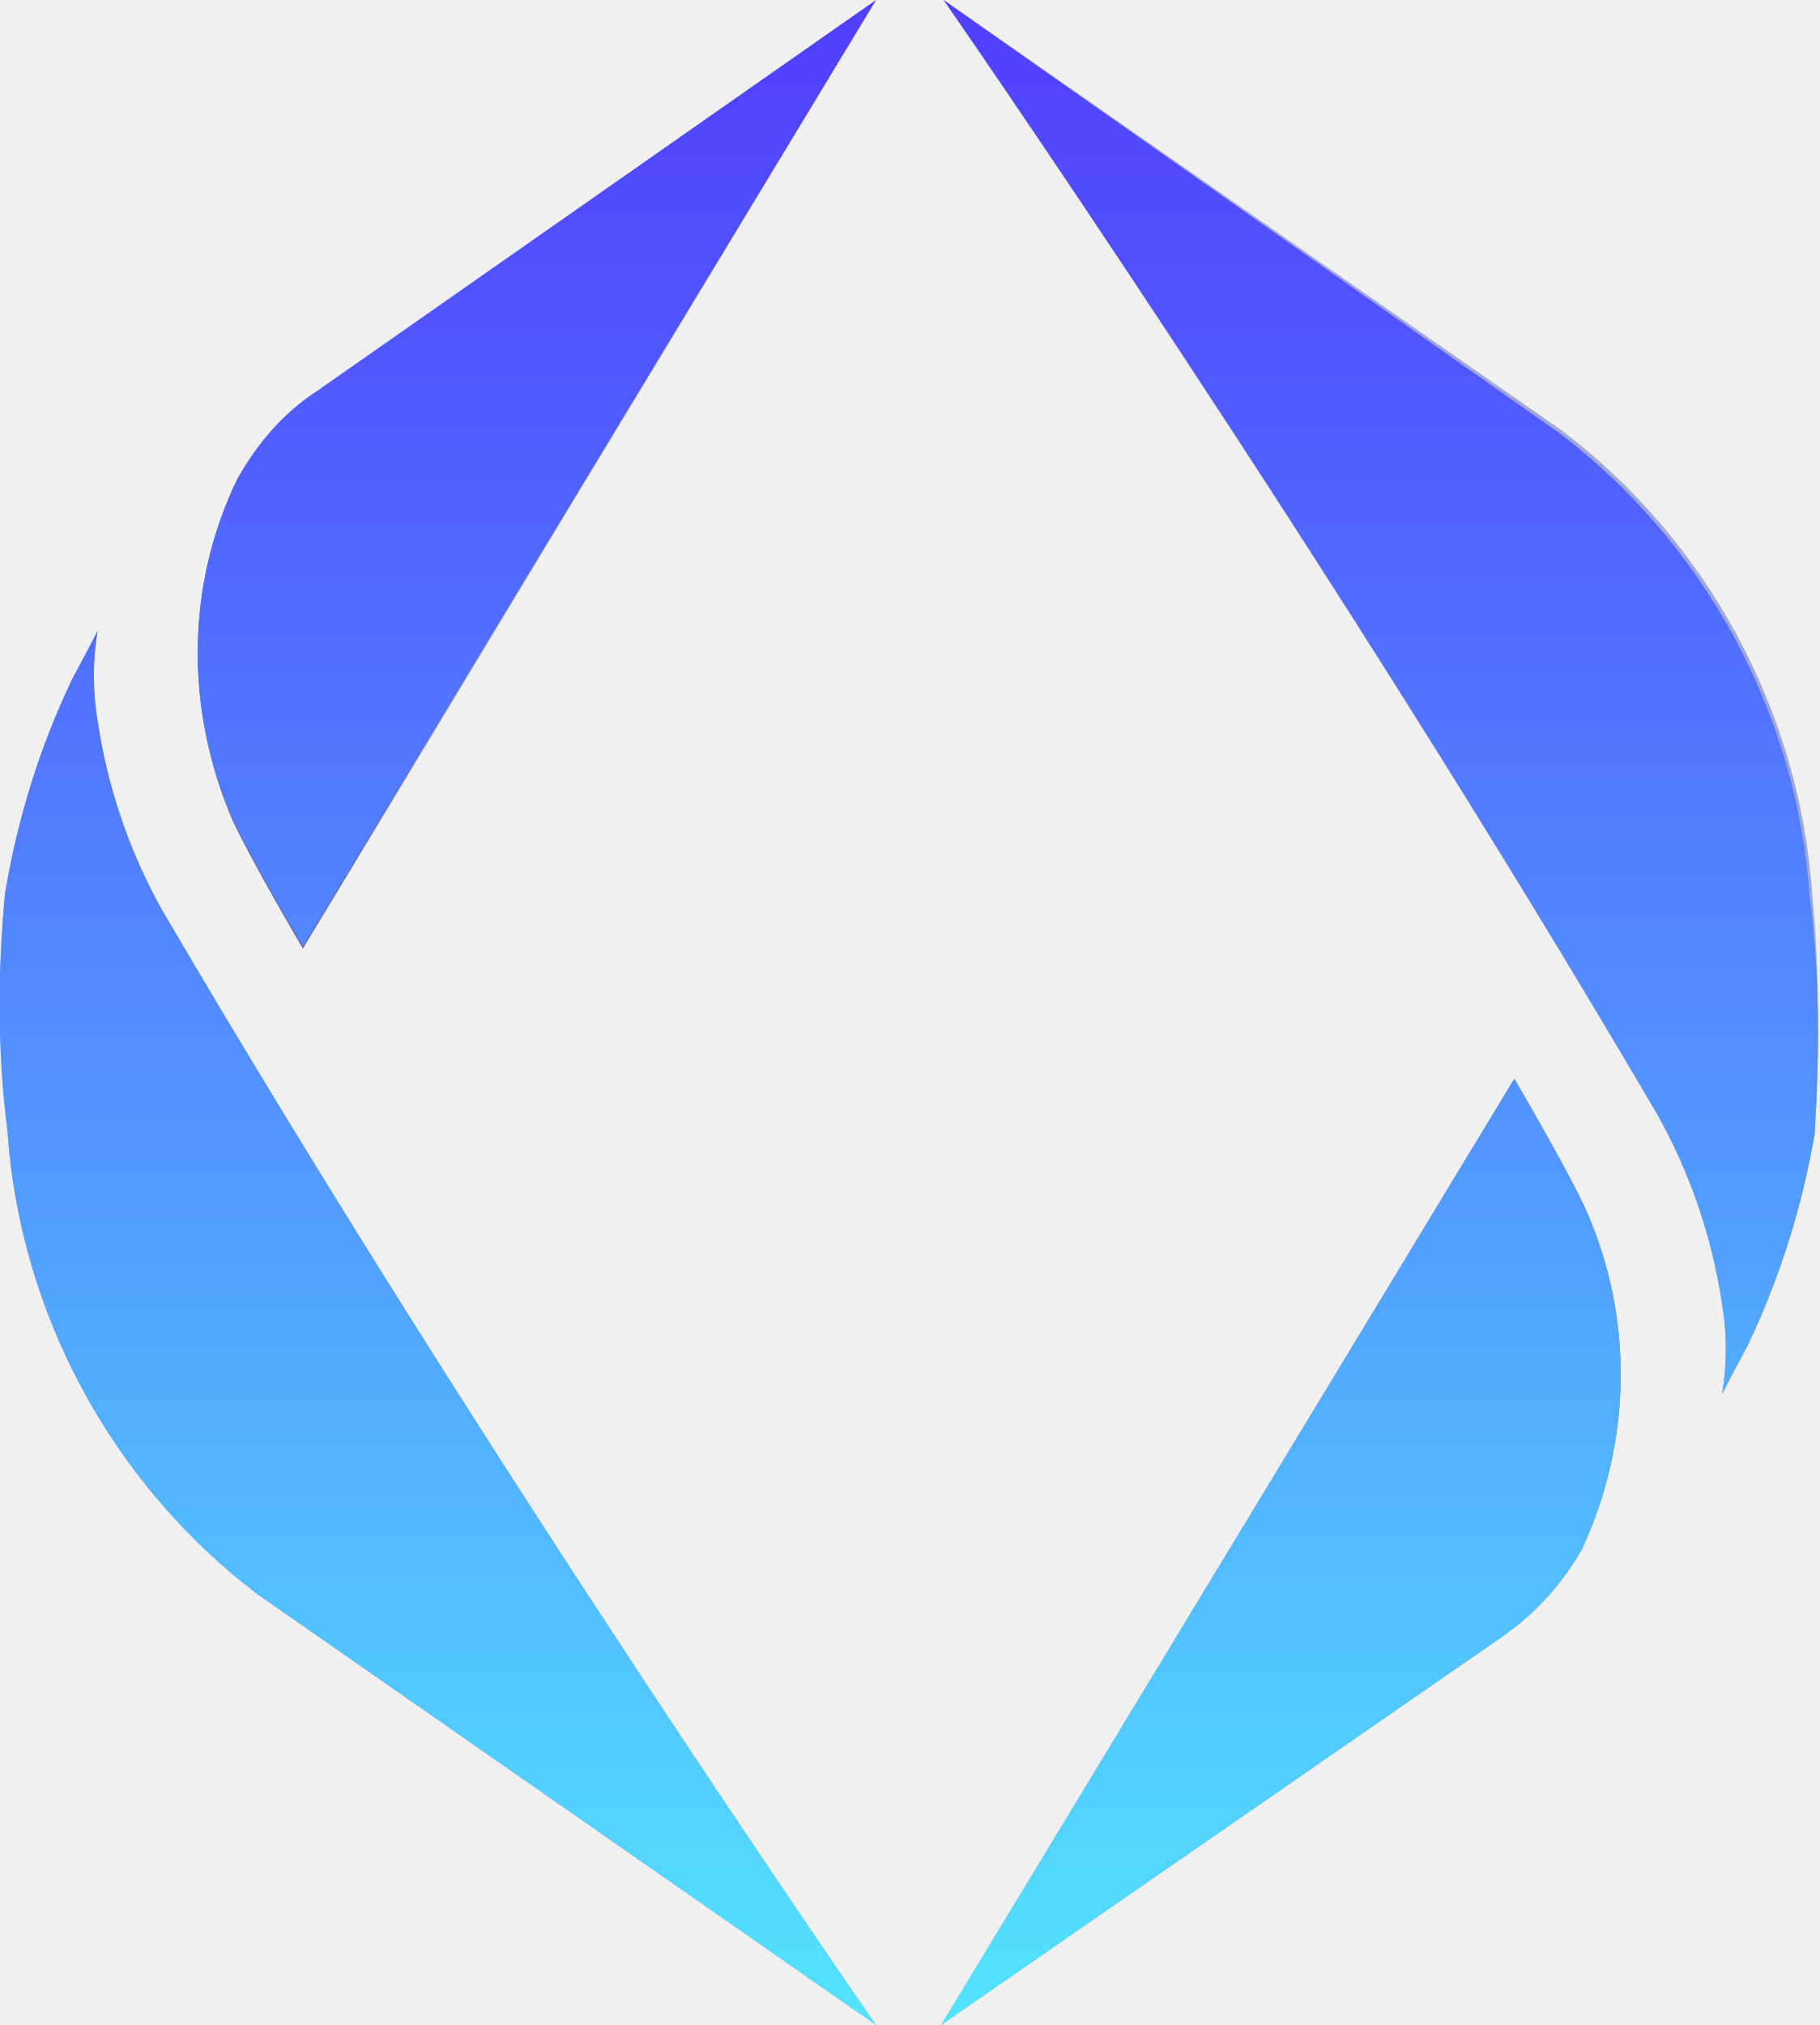
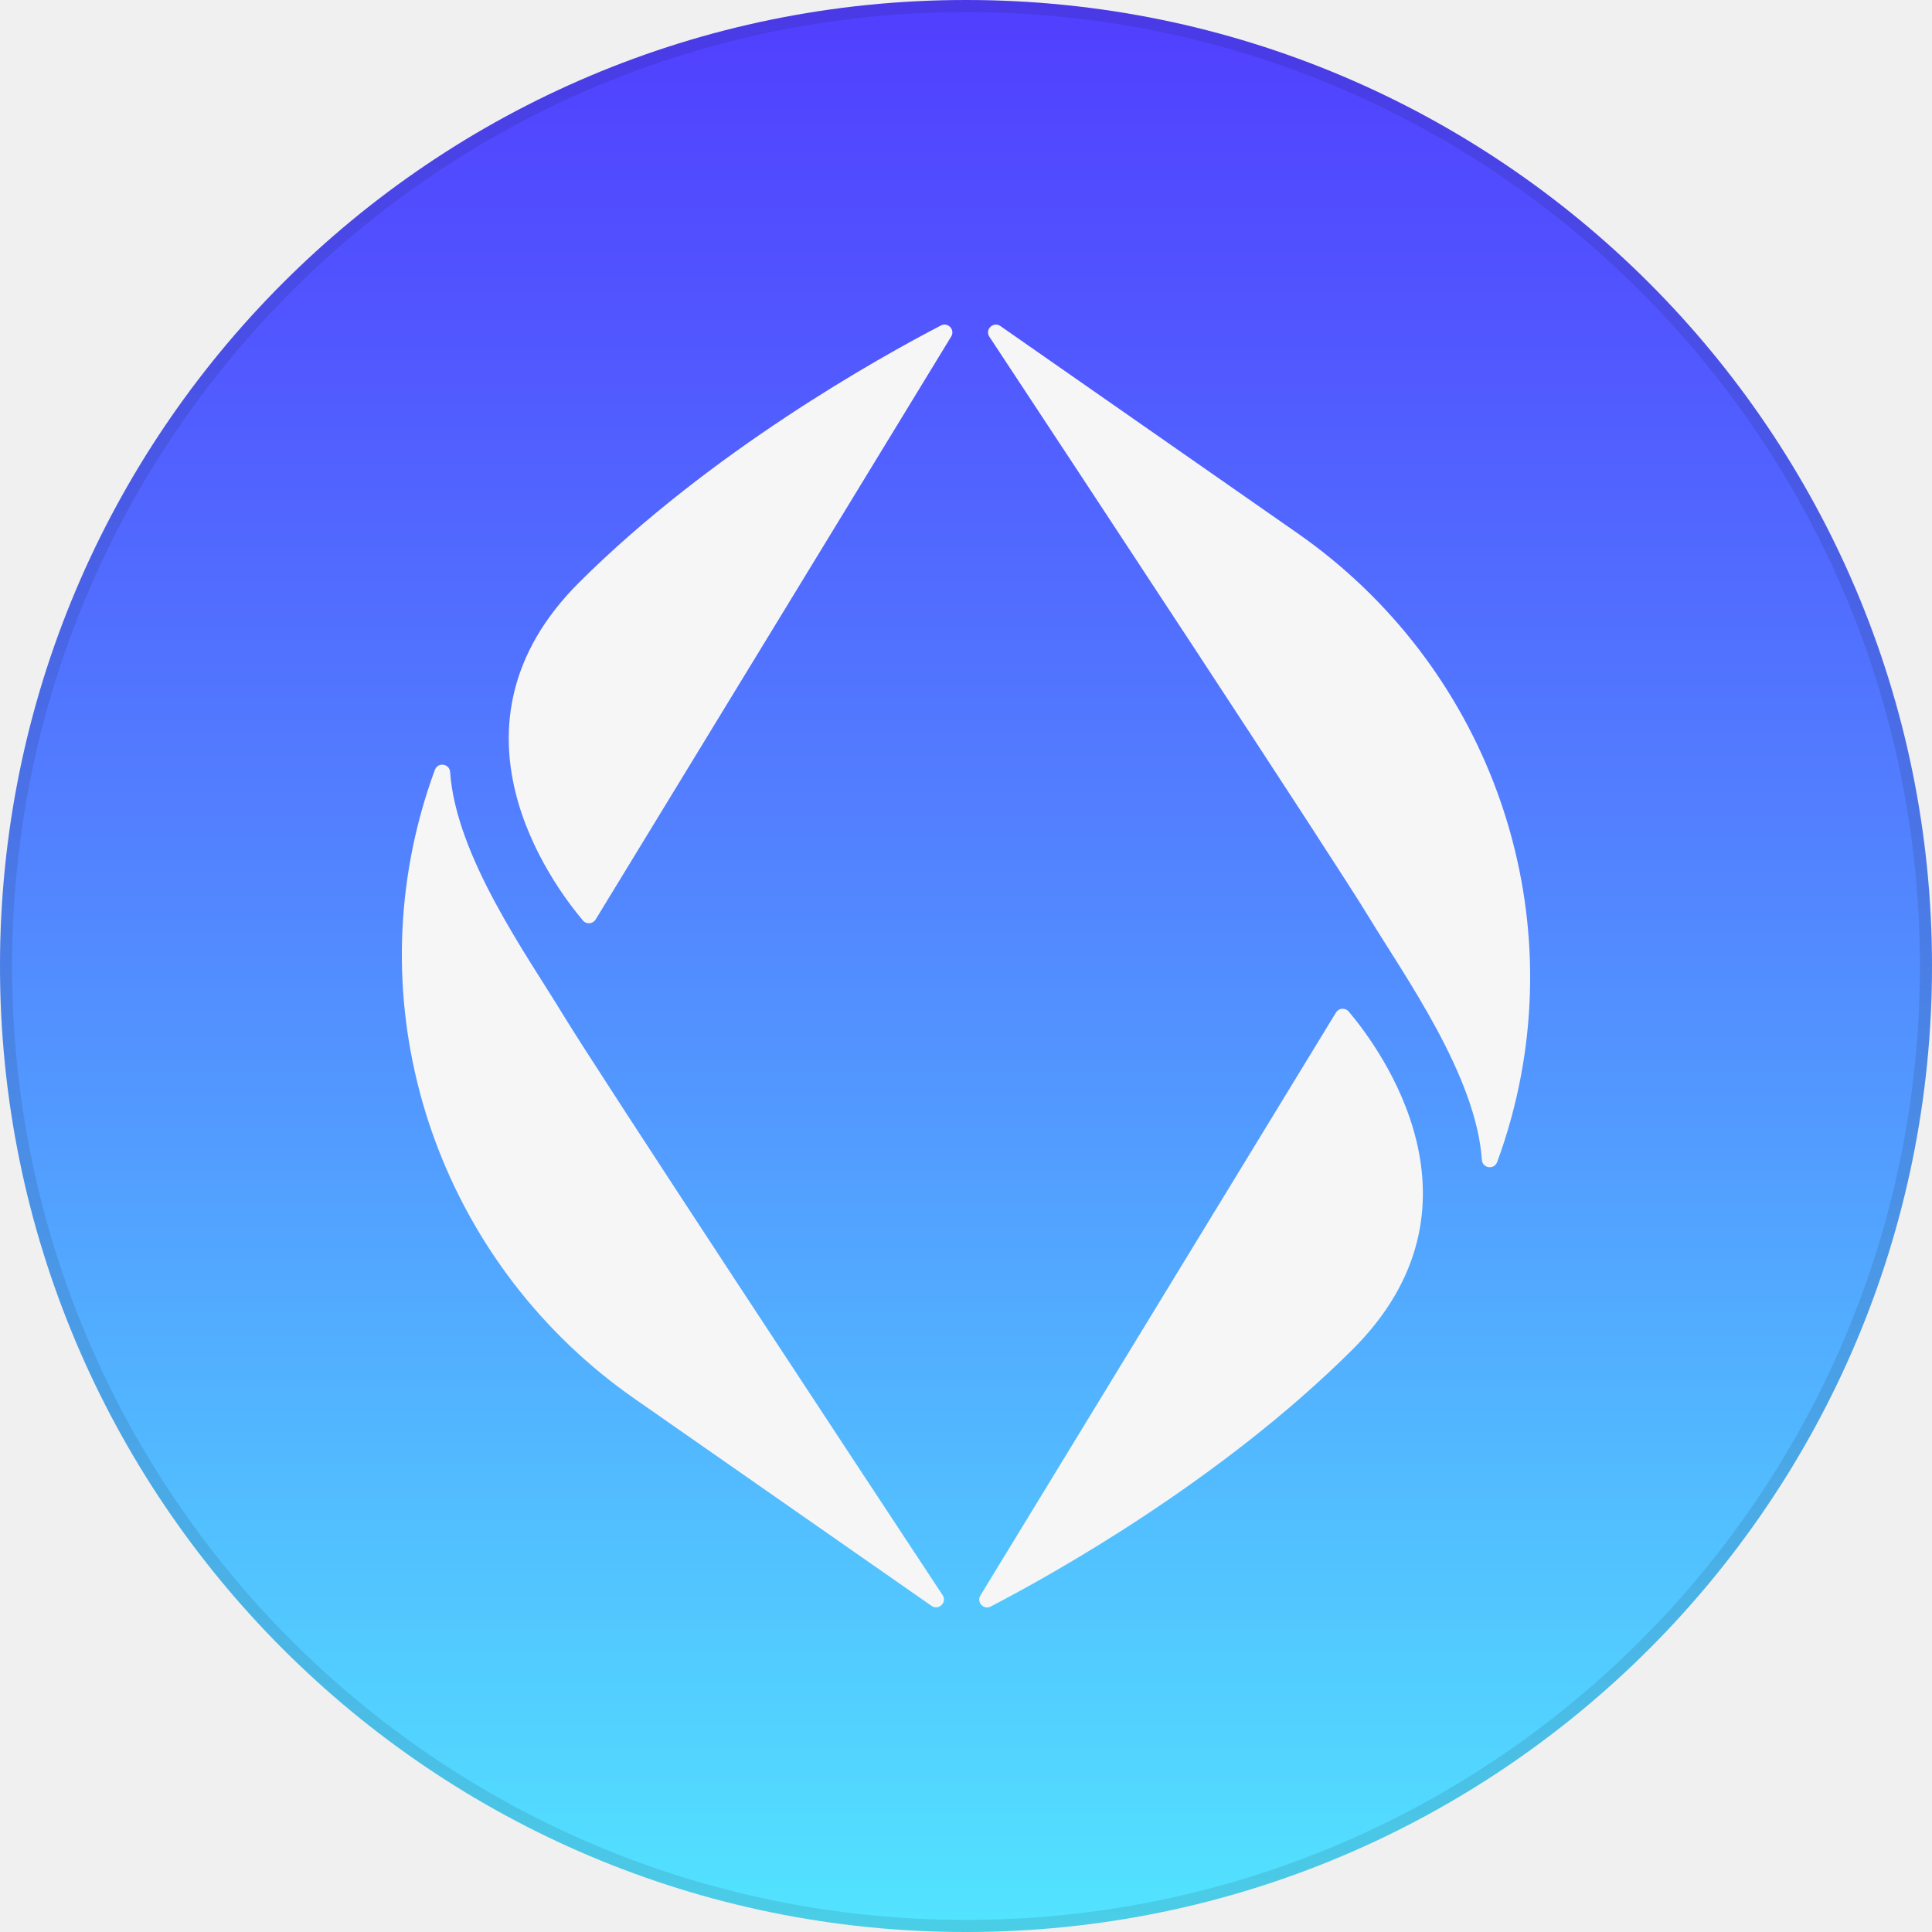
- <svg xmlns="http://www.w3.org/2000/svg" version="1.1" id="Layer_1" x="0px" y="0px" viewBox="0 0 72.7 80.9" style="enable-background:new 0 0 72.7 80.9;" xml:space="preserve">
-   <style type="text/css">
- 	.st0{fill:url(#SVGID_1_);}
- 	.st1{fill:#A0A8D4;}
- 	.st2{fill:url(#SVGID_00000126304071991490873630000002617752381872039852_);}
- 	.st3{fill:url(#SVGID_00000068669604918486981050000001222478685288558482_);}
- </style>
-   <g>
-     <g id="Layer_1_00000049216471798175502890000006318023516466656703_">
-       <linearGradient id="SVGID_1_" gradientUnits="userSpaceOnUse" x1="42.042" y1="762.588" x2="12.66" y2="794.44" gradientTransform="matrix(1 0 0 1 -6 -761.64)">
-         <stop offset="0.58" style="stop-color:#A0A8D4" />
-         <stop offset="0.73" style="stop-color:#8791C7" />
-         <stop offset="0.91" style="stop-color:#6470B4" />
-       </linearGradient>
-       <path class="st0" d="M9.3,32.8c0.8,1.7,2.8,5.1,2.8,5.1L35,0L12.7,15.6c-1.3,0.9-2.4,2.1-3.2,3.5C7.4,23.4,7.4,28.4,9.3,32.8z" />
-       <path class="st1" d="M0.3,45.2c0.5,7.3,4.2,14.1,10,18.5L35,80.9c0,0-15.5-22.3-28.5-44.5c-1.3-2.3-2.2-4.9-2.6-7.6    c-0.2-1.2-0.2-2.4,0-3.6c-0.3,0.6-1,1.9-1,1.9c-1.3,2.7-2.2,5.6-2.7,8.6C-0.1,38.9-0.1,42.1,0.3,45.2z" />
-       <linearGradient id="SVGID_00000041290057621389763610000007807030157455862694_" gradientUnits="userSpaceOnUse" x1="42.659" y1="841.659" x2="72.029" y2="809.829" gradientTransform="matrix(1 0 0 1 -6 -761.64)">
-         <stop offset="0.58" style="stop-color:#A0A8D4" />
-         <stop offset="0.73" style="stop-color:#8791C7" />
-         <stop offset="0.91" style="stop-color:#6470B4" />
-       </linearGradient>
-       <path style="fill:url(#SVGID_00000041290057621389763610000007807030157455862694_);" d="M63.3,48.2c-0.8-1.7-2.8-5.1-2.8-5.1    L37.6,80.9L60,65.4c1.3-0.9,2.4-2.1,3.2-3.5C65.2,57.6,65.3,52.6,63.3,48.2z" />
-       <path class="st1" d="M72.4,35.7c-0.5-7.3-4.2-14.1-10-18.5L37.7,0c0,0,15.5,22.3,28.5,44.5c1.3,2.3,2.2,4.9,2.6,7.6    c0.2,1.2,0.2,2.4,0,3.6c0.3-0.6,1-1.9,1-1.9c1.3-2.7,2.2-5.6,2.7-8.5C72.7,42,72.7,38.9,72.4,35.7z" />
-       <linearGradient id="SVGID_00000083789650806173036420000010692886349605777067_" gradientUnits="userSpaceOnUse" x1="42.323" y1="761.24" x2="42.323" y2="842.84" gradientTransform="matrix(1 0 0 1 -6 -761.64)">
-         <stop offset="0" style="stop-color:#513EFF" />
-         <stop offset="0.18" style="stop-color:#5157FF" />
-         <stop offset="0.57" style="stop-color:#5298FF" />
-         <stop offset="1" style="stop-color:#52E5FF" />
-       </linearGradient>
-       <path style="fill:url(#SVGID_00000083789650806173036420000010692886349605777067_);" d="M9.5,19.1c0.8-1.4,1.8-2.6,3.2-3.5L35,0    L12.1,37.8c0,0-2-3.4-2.8-5.1C7.4,28.4,7.4,23.4,9.5,19.1z M0.3,45.2c0.5,7.3,4.2,14.1,10,18.5L35,80.9c0,0-15.5-22.3-28.5-44.5    c-1.3-2.3-2.2-4.9-2.6-7.6c-0.2-1.2-0.2-2.4,0-3.6c-0.3,0.6-1,1.9-1,1.9c-1.3,2.7-2.2,5.6-2.7,8.6C-0.1,38.9-0.1,42.1,0.3,45.2z     M63.3,48.2c-0.8-1.7-2.8-5.1-2.8-5.1L37.6,80.9L60,65.4c1.3-0.9,2.4-2.1,3.2-3.5C65.2,57.6,65.3,52.6,63.3,48.2L63.3,48.2z     M72.3,35.8c-0.5-7.3-4.2-14.1-10-18.5L37.7,0c0,0,15.5,22.3,28.5,44.5c1.3,2.3,2.2,4.9,2.6,7.6c0.2,1.2,0.2,2.4,0,3.6    c0.3-0.6,1-1.9,1-1.9c1.3-2.7,2.2-5.6,2.7-8.5C72.7,42,72.7,38.9,72.3,35.8L72.3,35.8z" />
-     </g>
+ <svg xmlns="http://www.w3.org/2000/svg" width="40" height="40" viewBox="0 0 40 40" fill="none">
+   <g clip-path="url(#clip0_61_194)">
+     <path d="M40 20C40 8.954 31.046 0 20 0C8.954 0 0 8.954 0 20C0 31.046 8.954 40 20 40C31.046 40 40 31.046 40 20Z" fill="url(#paint0_linear_61_194)" />
+     <path d="M19.694 6.967L12.332 19.037C12.274 19.132 12.14 19.142 12.069 19.058C11.421 18.291 9.006 15.029 11.994 12.055C14.72 9.342 18.193 7.408 19.48 6.739C19.626 6.663 19.779 6.827 19.694 6.967Z" fill="#F6F6F6" />
+     <path d="M19.287 33.248C19.434 33.35 19.615 33.175 19.516 33.026C17.872 30.534 12.406 22.242 11.651 20.997C10.906 19.77 9.441 17.729 9.319 15.983C9.307 15.809 9.065 15.774 9.004 15.938C8.906 16.202 8.801 16.517 8.704 16.878C7.475 21.427 9.26 26.254 13.136 28.958L19.287 33.248V33.248Z" fill="#F6F6F6" />
+     <path d="M20.298 33.033L27.66 20.963C27.718 20.868 27.852 20.858 27.923 20.942C28.572 21.709 30.986 24.971 27.998 27.945C25.272 30.658 21.799 32.592 20.512 33.261C20.366 33.337 20.213 33.173 20.298 33.033Z" fill="#F6F6F6" />
+     <path d="M20.713 6.751C20.566 6.648 20.385 6.823 20.484 6.972C22.128 9.464 27.594 17.756 28.349 19.001C29.094 20.229 30.559 22.269 30.681 24.015C30.693 24.189 30.935 24.224 30.996 24.061C31.094 23.796 31.199 23.481 31.296 23.12C32.525 18.571 30.74 13.744 26.864 11.04L20.713 6.751Z" fill="#F6F6F6" />
+     <path d="M39.875 20C39.875 9.023 30.977 0.125 20 0.125C9.023 0.125 0.125 9.023 0.125 20C0.125 30.977 9.023 39.875 20 39.875C30.977 39.875 39.875 30.977 39.875 20Z" stroke="black" stroke-opacity="0.1" stroke-width="0.25" />
  </g>
+   <defs>
+     <linearGradient id="paint0_linear_61_194" x1="20.008" y1="-0.198" x2="20.008" y2="40.148" gradientUnits="userSpaceOnUse">
+       <stop stop-color="#513EFF" />
+       <stop offset="0.18" stop-color="#5157FF" />
+       <stop offset="0.57" stop-color="#5298FF" />
+       <stop offset="1" stop-color="#52E5FF" />
+     </linearGradient>
+     <clipPath id="clip0_61_194">
+       <rect width="40" height="40" fill="white" />
+     </clipPath>
+   </defs>
</svg>
